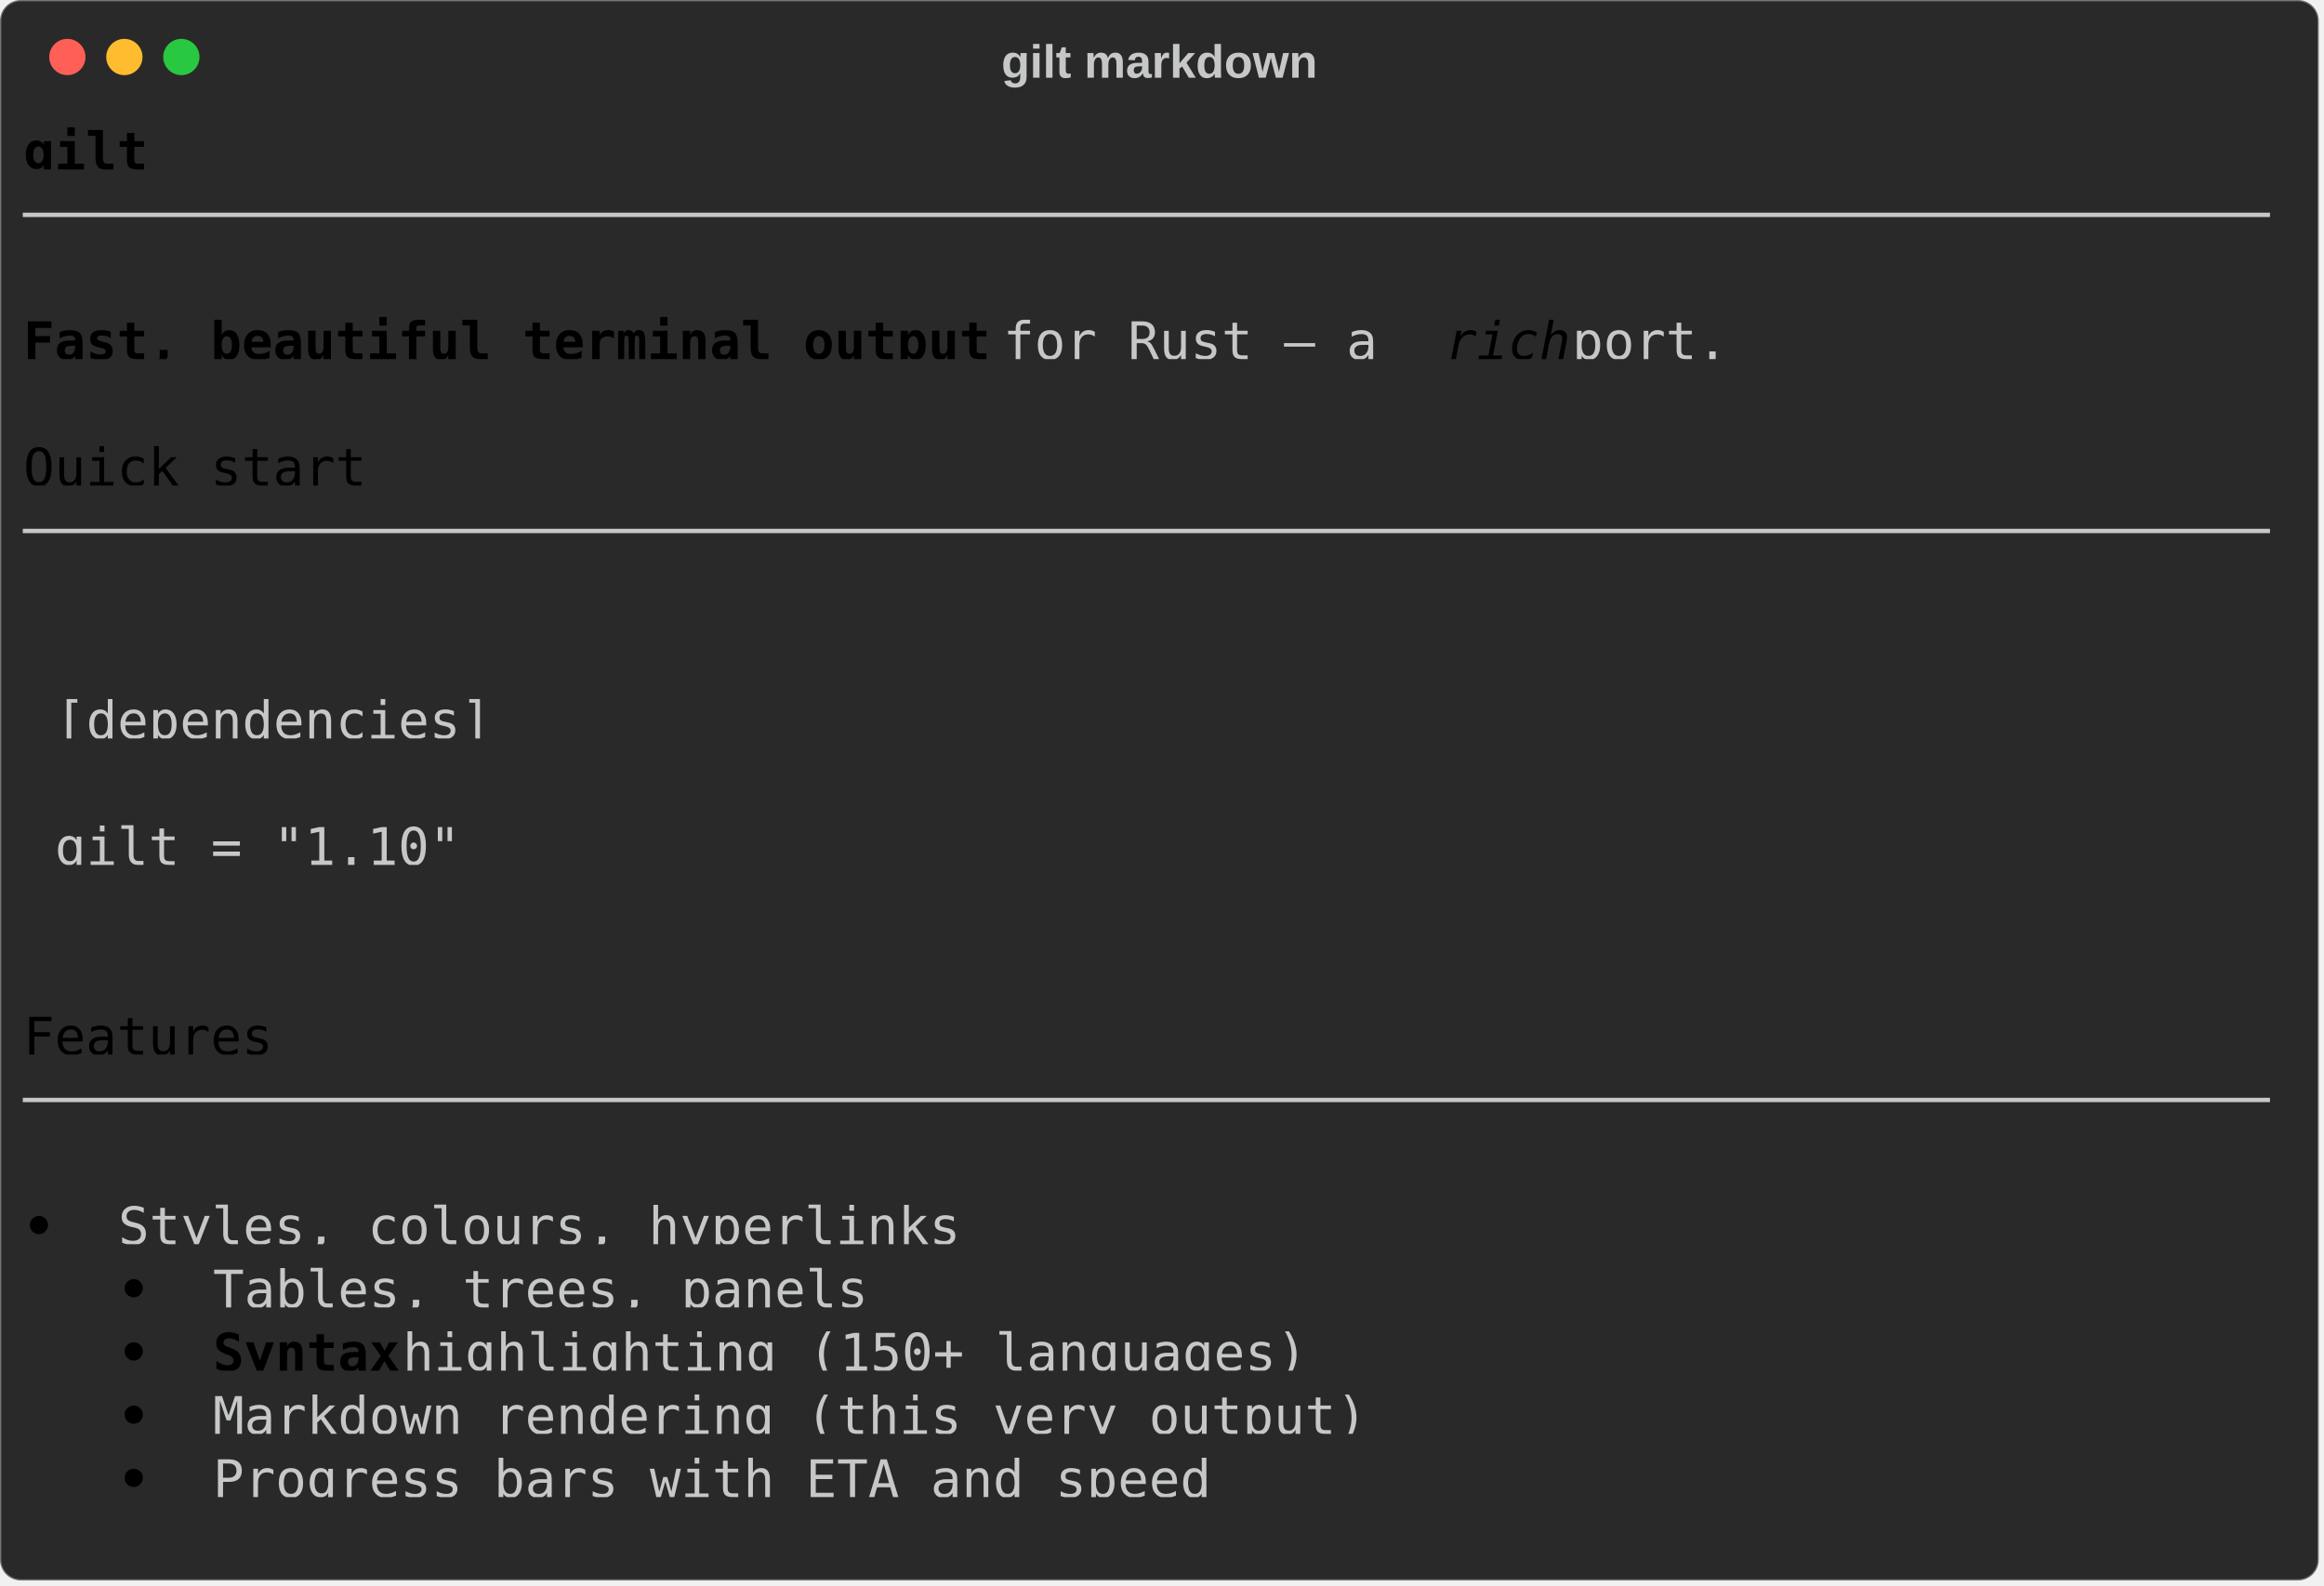
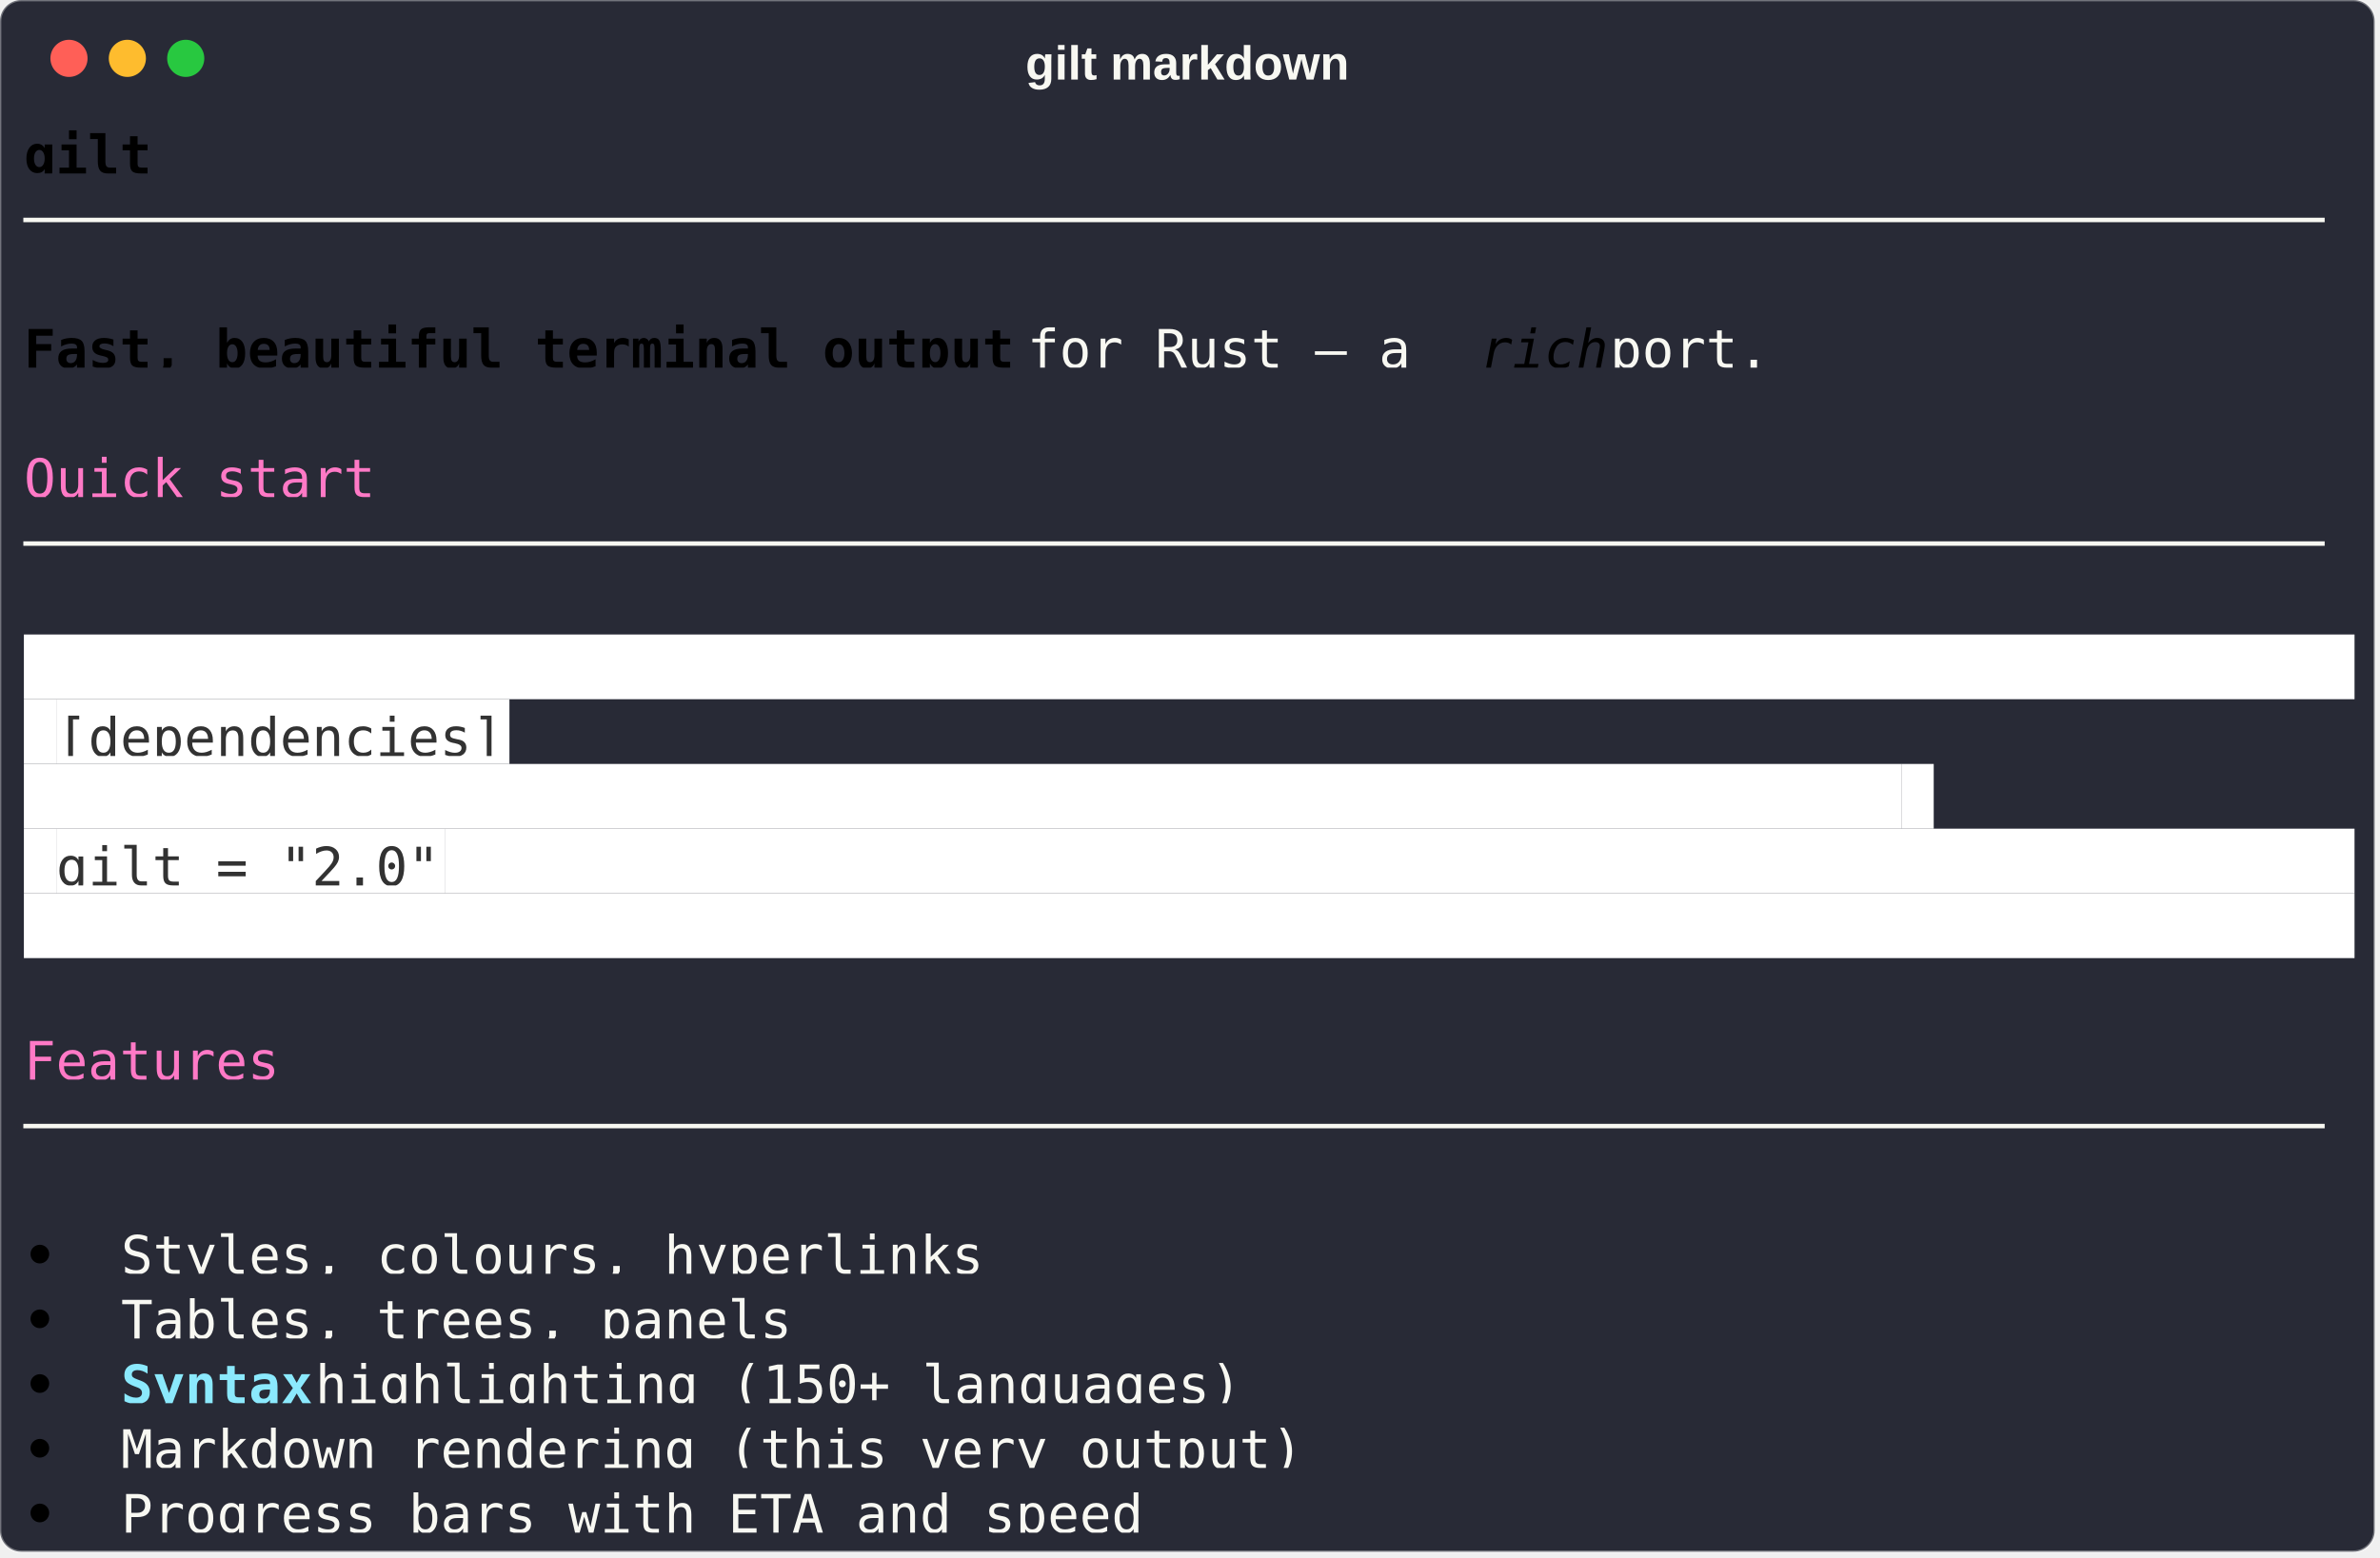
- <svg xmlns="http://www.w3.org/2000/svg" class="gilt-terminal" viewBox="0 0 897 612">
+ <svg xmlns="http://www.w3.org/2000/svg" class="gilt-terminal" viewBox="0 0 897 587">
  <style>

    @font-face {
        font-family: "Fira Code";
        src: local("FiraCode-Regular"),
                url("https://cdnjs.cloudflare.com/ajax/libs/firacode/6.2.0/woff2/FiraCode-Regular.woff2") format("woff2"),
                url("https://cdnjs.cloudflare.com/ajax/libs/firacode/6.2.0/woff/FiraCode-Regular.woff") format("woff");
        font-style: normal;
        font-weight: 400;
    }
    @font-face {
        font-family: "Fira Code";
        src: local("FiraCode-Bold"),
                url("https://cdnjs.cloudflare.com/ajax/libs/firacode/6.2.0/woff2/FiraCode-Bold.woff2") format("woff2"),
                url("https://cdnjs.cloudflare.com/ajax/libs/firacode/6.2.0/woff/FiraCode-Bold.woff") format("woff");
        font-style: bold;
        font-weight: 700;
    }

    .gilt-demo-markdown-matrix {
        font-family: Fira Code, monospace;
        font-size: 20.0px;
        line-height: 24.4px;
        font-variant-east-asian: full-width;
    }

    .gilt-demo-markdown-title {
        font-size: 18px;
        font-weight: bold;
        font-family: arial;
    }

        .gilt-demo-markdown-s1 { font-weight: bold; text-decoration: underline }
    .gilt-demo-markdown-s2 { font-weight: bold }
    .gilt-demo-markdown-s3 { font-style: italic }
-     .gilt-demo-markdown-s4 { text-decoration: underline }
+     .gilt-demo-markdown-s4 { fill: #ff79c6; text-decoration: underline }
+     .gilt-demo-markdown-s5 {  }
+     .gilt-demo-markdown-s6 { fill: #323232 }
+     .gilt-demo-markdown-s7 { fill: #8be9fd; font-weight: bold }

    </style>
  <defs>
    <clipPath id="gilt-demo-markdown-clip-terminal">
-       <rect x="0" y="0" width="895" height="610" />
+       <rect x="0" y="0" width="895" height="585" />
    </clipPath>
    <clipPath id="gilt-demo-markdown-line-0">
      <rect x="0" y="40.0" width="895.0" height="24.4" />
    </clipPath>
    <clipPath id="gilt-demo-markdown-line-1">
      <rect x="0" y="64.4" width="895.0" height="24.4" />
    </clipPath>
    <clipPath id="gilt-demo-markdown-line-2">
      <rect x="0" y="88.8" width="895.0" height="24.4" />
    </clipPath>
    <clipPath id="gilt-demo-markdown-line-3">
      <rect x="0" y="113.2" width="895.0" height="24.4" />
    </clipPath>
    <clipPath id="gilt-demo-markdown-line-4">
      <rect x="0" y="137.6" width="895.0" height="24.4" />
    </clipPath>
    <clipPath id="gilt-demo-markdown-line-5">
      <rect x="0" y="162.0" width="895.0" height="24.4" />
    </clipPath>
    <clipPath id="gilt-demo-markdown-line-6">
      <rect x="0" y="186.4" width="895.0" height="24.4" />
    </clipPath>
    <clipPath id="gilt-demo-markdown-line-7">
      <rect x="0" y="210.8" width="895.0" height="24.4" />
    </clipPath>
    <clipPath id="gilt-demo-markdown-line-8">
      <rect x="0" y="235.2" width="895.0" height="24.4" />
    </clipPath>
    <clipPath id="gilt-demo-markdown-line-9">
      <rect x="0" y="259.6" width="895.0" height="24.4" />
    </clipPath>
    <clipPath id="gilt-demo-markdown-line-10">
      <rect x="0" y="284.0" width="895.0" height="24.4" />
    </clipPath>
    <clipPath id="gilt-demo-markdown-line-11">
      <rect x="0" y="308.4" width="895.0" height="24.4" />
    </clipPath>
    <clipPath id="gilt-demo-markdown-line-12">
      <rect x="0" y="332.8" width="895.0" height="24.4" />
    </clipPath>
    <clipPath id="gilt-demo-markdown-line-13">
      <rect x="0" y="357.2" width="895.0" height="24.4" />
    </clipPath>
    <clipPath id="gilt-demo-markdown-line-14">
      <rect x="0" y="381.6" width="895.0" height="24.4" />
    </clipPath>
    <clipPath id="gilt-demo-markdown-line-15">
      <rect x="0" y="406.0" width="895.0" height="24.4" />
    </clipPath>
    <clipPath id="gilt-demo-markdown-line-16">
      <rect x="0" y="430.4" width="895.0" height="24.4" />
    </clipPath>
    <clipPath id="gilt-demo-markdown-line-17">
      <rect x="0" y="454.8" width="895.0" height="24.4" />
    </clipPath>
    <clipPath id="gilt-demo-markdown-line-18">
      <rect x="0" y="479.2" width="895.0" height="24.4" />
    </clipPath>
    <clipPath id="gilt-demo-markdown-line-19">
      <rect x="0" y="503.6" width="895.0" height="24.4" />
    </clipPath>
    <clipPath id="gilt-demo-markdown-line-20">
      <rect x="0" y="528.0" width="895.0" height="24.4" />
    </clipPath>
    <clipPath id="gilt-demo-markdown-line-21">
      <rect x="0" y="552.4" width="895.0" height="24.4" />
    </clipPath>
-     <clipPath id="gilt-demo-markdown-line-22">
-       <rect x="0" y="576.8" width="895.0" height="24.4" />
-     </clipPath>
  </defs>
-   <rect fill="#292929" stroke="rgba(255,255,255,0.35)" stroke-width="1" x="0" y="0" width="895" height="610" rx="8" />
+   <rect fill="#282a36" stroke="rgba(255,255,255,0.35)" stroke-width="1" x="0" y="0" width="895" height="585" rx="8" />
  <circle cx="26" cy="22" r="7" fill="#ff5f57" />
  <circle cx="48" cy="22" r="7" fill="#febc2e" />
  <circle cx="70" cy="22" r="7" fill="#28c840" />
-   <text class="gilt-demo-markdown-title" fill="#c5c8c6" x="447.5" y="30" text-anchor="middle">gilt markdown</text>
+   <text class="gilt-demo-markdown-title" fill="#f8f8f2" x="447.5" y="30" text-anchor="middle">gilt markdown</text>
  <g transform="translate(1, 1)" clip-path="url(#gilt-demo-markdown-clip-terminal)">
+     <rect fill="#ffffff" x="8.0" y="238.2" width="878.4" height="24.4" />
+     <rect fill="#ffffff" x="8.0" y="262.6" width="12.2" height="24.4" />
+     <rect fill="#ffffff" x="20.2" y="262.6" width="170.8" height="24.4" />
+     <rect fill="#ffffff" x="8.0" y="287.0" width="707.6" height="24.4" />
+     <rect fill="#ffffff" x="715.6" y="287.0" width="12.2" height="24.4" />
+     <rect fill="#ffffff" x="8.0" y="311.4" width="12.2" height="24.4" />
+     <rect fill="#ffffff" x="20.2" y="311.4" width="146.4" height="24.4" />
+     <rect fill="#ffffff" x="166.6" y="311.4" width="719.8" height="24.4" />
+     <rect fill="#ffffff" x="8.0" y="335.8" width="878.4" height="24.4" />
+     <rect fill="#282a36" x="44.6" y="506.6" width="73.2" height="24.4" />
    <g class="gilt-demo-markdown-matrix">
      <text class="gilt-demo-markdown-s1" x="8.0" y="64.4" textLength="48.8" clip-path="url(#gilt-demo-markdown-line-0)">gilt</text>
-       <text fill="#c5c8c6" x="8.0" y="88.8" textLength="878.4" clip-path="url(#gilt-demo-markdown-line-1)">────────────────────────────────────────────────────────────────────────</text>
+       <text fill="#f8f8f2" x="8.0" y="88.8" textLength="878.4" clip-path="url(#gilt-demo-markdown-line-1)">────────────────────────────────────────────────────────────────────────</text>
      <text class="gilt-demo-markdown-s2" x="8.0" y="137.6" textLength="378.2" clip-path="url(#gilt-demo-markdown-line-3)">Fast, beautiful terminal output</text>
-       <text fill="#c5c8c6" x="386.2" y="137.6" textLength="170.8" clip-path="url(#gilt-demo-markdown-line-3)"> for Rust — a </text>
+       <text fill="#f8f8f2" x="386.2" y="137.6" textLength="170.8" clip-path="url(#gilt-demo-markdown-line-3)"> for Rust — a </text>
      <text class="gilt-demo-markdown-s3" x="557.0" y="137.6" textLength="48.8" clip-path="url(#gilt-demo-markdown-line-3)">rich</text>
-       <text fill="#c5c8c6" x="605.8" y="137.6" textLength="73.2" clip-path="url(#gilt-demo-markdown-line-3)"> port.</text>
+       <text fill="#f8f8f2" x="605.8" y="137.6" textLength="73.2" clip-path="url(#gilt-demo-markdown-line-3)"> port.</text>
      <text class="gilt-demo-markdown-s4" x="8.0" y="186.4" textLength="134.2" clip-path="url(#gilt-demo-markdown-line-5)">Quick start</text>
-       <text fill="#c5c8c6" x="8.0" y="210.8" textLength="878.4" clip-path="url(#gilt-demo-markdown-line-6)">────────────────────────────────────────────────────────────────────────</text>
-       <text fill="#c5c8c6" x="8.0" y="259.6" textLength="878.4" clip-path="url(#gilt-demo-markdown-line-8)">                                                                        </text>
-       <text fill="#c5c8c6" x="8.0" y="284.0" textLength="12.2" clip-path="url(#gilt-demo-markdown-line-9)"> </text>
-       <text fill="#c5c8c6" x="20.2" y="284.0" textLength="170.8" clip-path="url(#gilt-demo-markdown-line-9)">[dependencies]</text>
-       <text fill="#c5c8c6" x="8.0" y="308.4" textLength="707.6" clip-path="url(#gilt-demo-markdown-line-10)">                                                          </text>
-       <text fill="#c5c8c6" x="715.6" y="308.4" textLength="12.2" clip-path="url(#gilt-demo-markdown-line-10)"> </text>
-       <text fill="#c5c8c6" x="8.0" y="332.8" textLength="12.2" clip-path="url(#gilt-demo-markdown-line-11)"> </text>
-       <text fill="#c5c8c6" x="20.2" y="332.8" textLength="158.6" clip-path="url(#gilt-demo-markdown-line-11)">gilt = "1.10"</text>
-       <text fill="#c5c8c6" x="178.8" y="332.8" textLength="707.6" clip-path="url(#gilt-demo-markdown-line-11)">                                                          </text>
-       <text fill="#c5c8c6" x="8.0" y="357.2" textLength="878.4" clip-path="url(#gilt-demo-markdown-line-12)">                                                                        </text>
+       <text fill="#f8f8f2" x="8.0" y="210.8" textLength="878.4" clip-path="url(#gilt-demo-markdown-line-6)">────────────────────────────────────────────────────────────────────────</text>
+       <text class="gilt-demo-markdown-s5" x="8.0" y="259.6" textLength="878.4" clip-path="url(#gilt-demo-markdown-line-8)">                                                                        </text>
+       <text class="gilt-demo-markdown-s5" x="8.0" y="284.0" textLength="12.2" clip-path="url(#gilt-demo-markdown-line-9)"> </text>
+       <text class="gilt-demo-markdown-s6" x="20.2" y="284.0" textLength="170.8" clip-path="url(#gilt-demo-markdown-line-9)">[dependencies]</text>
+       <text class="gilt-demo-markdown-s5" x="8.0" y="308.4" textLength="707.6" clip-path="url(#gilt-demo-markdown-line-10)">                                                          </text>
+       <text class="gilt-demo-markdown-s5" x="715.6" y="308.4" textLength="12.2" clip-path="url(#gilt-demo-markdown-line-10)"> </text>
+       <text class="gilt-demo-markdown-s5" x="8.0" y="332.8" textLength="12.2" clip-path="url(#gilt-demo-markdown-line-11)"> </text>
+       <text class="gilt-demo-markdown-s6" x="20.2" y="332.8" textLength="146.4" clip-path="url(#gilt-demo-markdown-line-11)">gilt = "2.0"</text>
+       <text class="gilt-demo-markdown-s5" x="166.6" y="332.8" textLength="719.8" clip-path="url(#gilt-demo-markdown-line-11)">                                                           </text>
+       <text class="gilt-demo-markdown-s5" x="8.0" y="357.2" textLength="878.4" clip-path="url(#gilt-demo-markdown-line-12)">                                                                        </text>
      <text class="gilt-demo-markdown-s4" x="8.0" y="406.0" textLength="97.6" clip-path="url(#gilt-demo-markdown-line-14)">Features</text>
-       <text fill="#c5c8c6" x="8.0" y="430.4" textLength="878.4" clip-path="url(#gilt-demo-markdown-line-15)">────────────────────────────────────────────────────────────────────────</text>
+       <text fill="#f8f8f2" x="8.0" y="430.4" textLength="878.4" clip-path="url(#gilt-demo-markdown-line-15)">────────────────────────────────────────────────────────────────────────</text>
      <text class="gilt-demo-markdown-s2" x="8.0" y="479.2" textLength="36.6" clip-path="url(#gilt-demo-markdown-line-17)"> • </text>
-       <text fill="#c5c8c6" x="44.6" y="479.2" textLength="329.4" clip-path="url(#gilt-demo-markdown-line-17)">Styles, colours, hyperlinks</text>
-       <text class="gilt-demo-markdown-s2" x="44.6" y="503.6" textLength="36.6" clip-path="url(#gilt-demo-markdown-line-18)"> • </text>
-       <text fill="#c5c8c6" x="81.2" y="503.6" textLength="256.2" clip-path="url(#gilt-demo-markdown-line-18)">Tables, trees, panels</text>
-       <text class="gilt-demo-markdown-s2" x="44.6" y="528.0" textLength="36.6" clip-path="url(#gilt-demo-markdown-line-19)"> • </text>
-       <text class="gilt-demo-markdown-s2" x="81.2" y="528.0" textLength="73.2" clip-path="url(#gilt-demo-markdown-line-19)">Syntax</text>
-       <text fill="#c5c8c6" x="154.4" y="528.0" textLength="366.0" clip-path="url(#gilt-demo-markdown-line-19)"> highlighting (150+ languages)</text>
-       <text class="gilt-demo-markdown-s2" x="44.6" y="552.4" textLength="36.6" clip-path="url(#gilt-demo-markdown-line-20)"> • </text>
-       <text fill="#c5c8c6" x="81.2" y="552.4" textLength="451.4" clip-path="url(#gilt-demo-markdown-line-20)">Markdown rendering (this very output)</text>
-       <text class="gilt-demo-markdown-s2" x="44.6" y="576.8" textLength="36.6" clip-path="url(#gilt-demo-markdown-line-21)"> • </text>
-       <text fill="#c5c8c6" x="81.2" y="576.8" textLength="390.4" clip-path="url(#gilt-demo-markdown-line-21)">Progress bars with ETA and speed</text>
+       <text fill="#f8f8f2" x="44.6" y="479.2" textLength="329.4" clip-path="url(#gilt-demo-markdown-line-17)">Styles, colours, hyperlinks</text>
+       <text class="gilt-demo-markdown-s2" x="8.0" y="503.6" textLength="36.6" clip-path="url(#gilt-demo-markdown-line-18)"> • </text>
+       <text fill="#f8f8f2" x="44.6" y="503.6" textLength="256.2" clip-path="url(#gilt-demo-markdown-line-18)">Tables, trees, panels</text>
+       <text class="gilt-demo-markdown-s2" x="8.0" y="528.0" textLength="36.6" clip-path="url(#gilt-demo-markdown-line-19)"> • </text>
+       <text class="gilt-demo-markdown-s7" x="44.6" y="528.0" textLength="73.2" clip-path="url(#gilt-demo-markdown-line-19)">Syntax</text>
+       <text fill="#f8f8f2" x="117.8" y="528.0" textLength="366.0" clip-path="url(#gilt-demo-markdown-line-19)"> highlighting (150+ languages)</text>
+       <text class="gilt-demo-markdown-s2" x="8.0" y="552.4" textLength="36.6" clip-path="url(#gilt-demo-markdown-line-20)"> • </text>
+       <text fill="#f8f8f2" x="44.6" y="552.4" textLength="451.4" clip-path="url(#gilt-demo-markdown-line-20)">Markdown rendering (this very output)</text>
+       <text class="gilt-demo-markdown-s2" x="8.0" y="576.8" textLength="36.6" clip-path="url(#gilt-demo-markdown-line-21)"> • </text>
+       <text fill="#f8f8f2" x="44.6" y="576.8" textLength="390.4" clip-path="url(#gilt-demo-markdown-line-21)">Progress bars with ETA and speed</text>
    </g>
  </g>
</svg>
